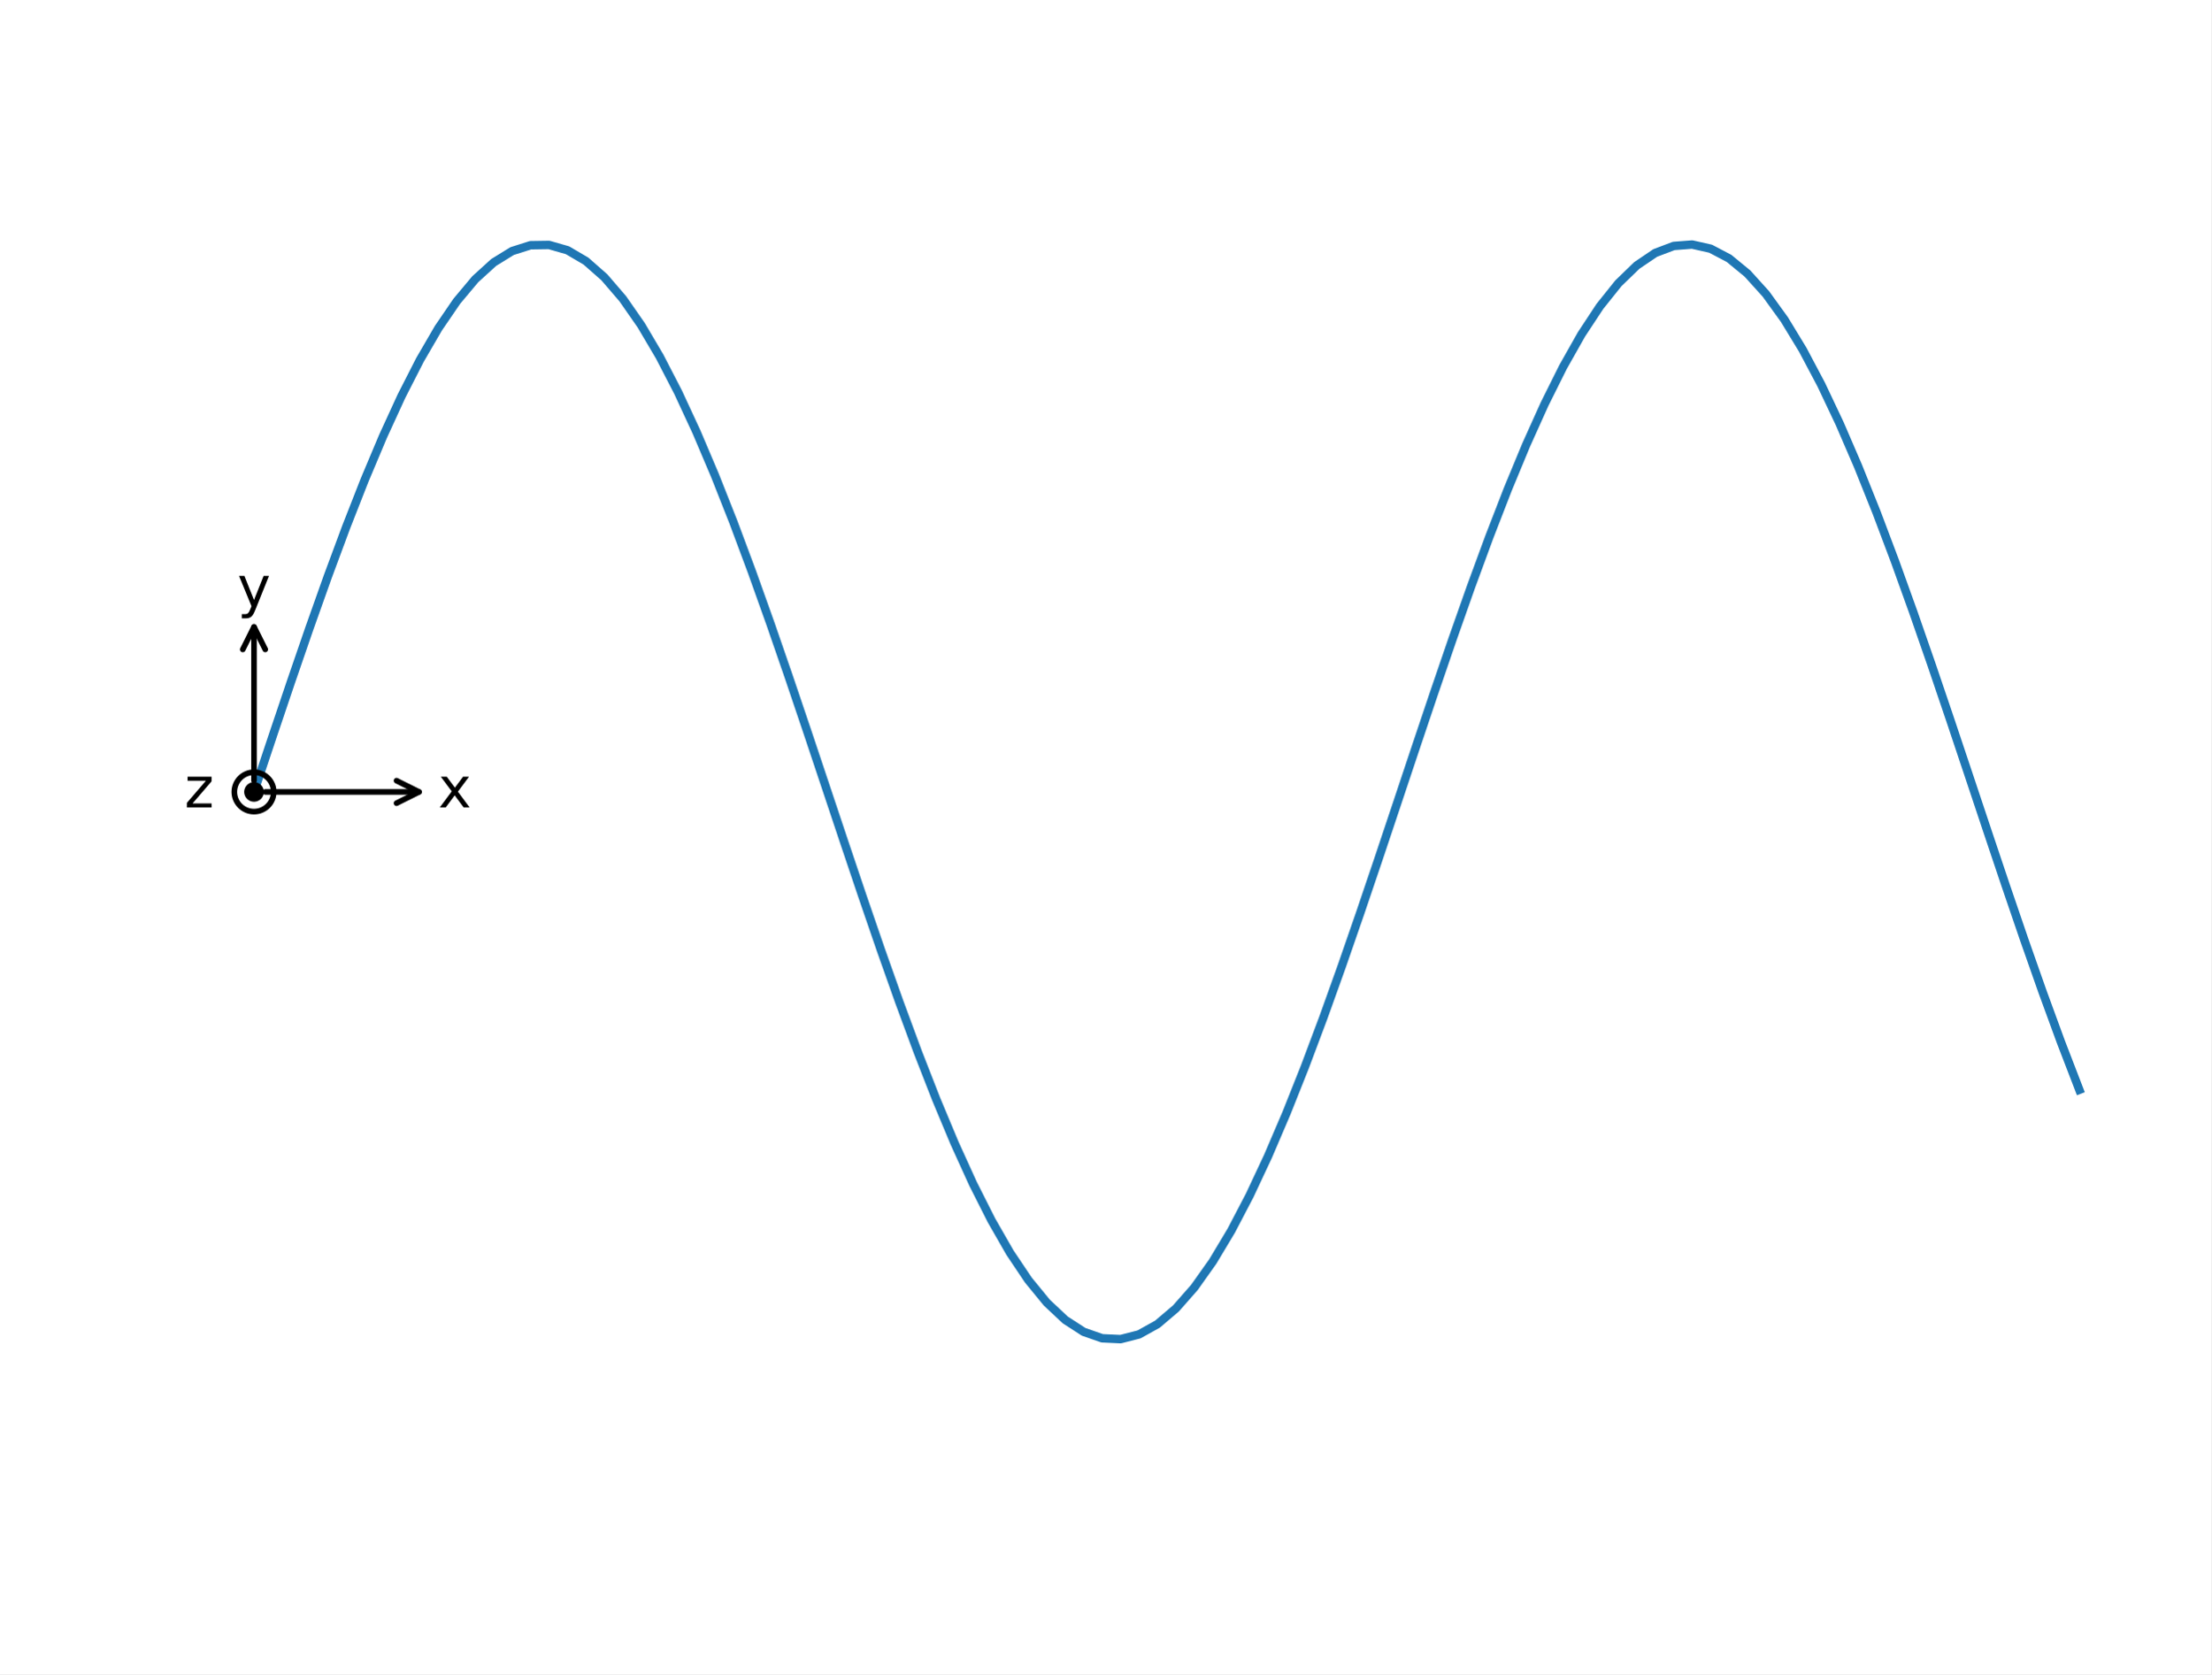
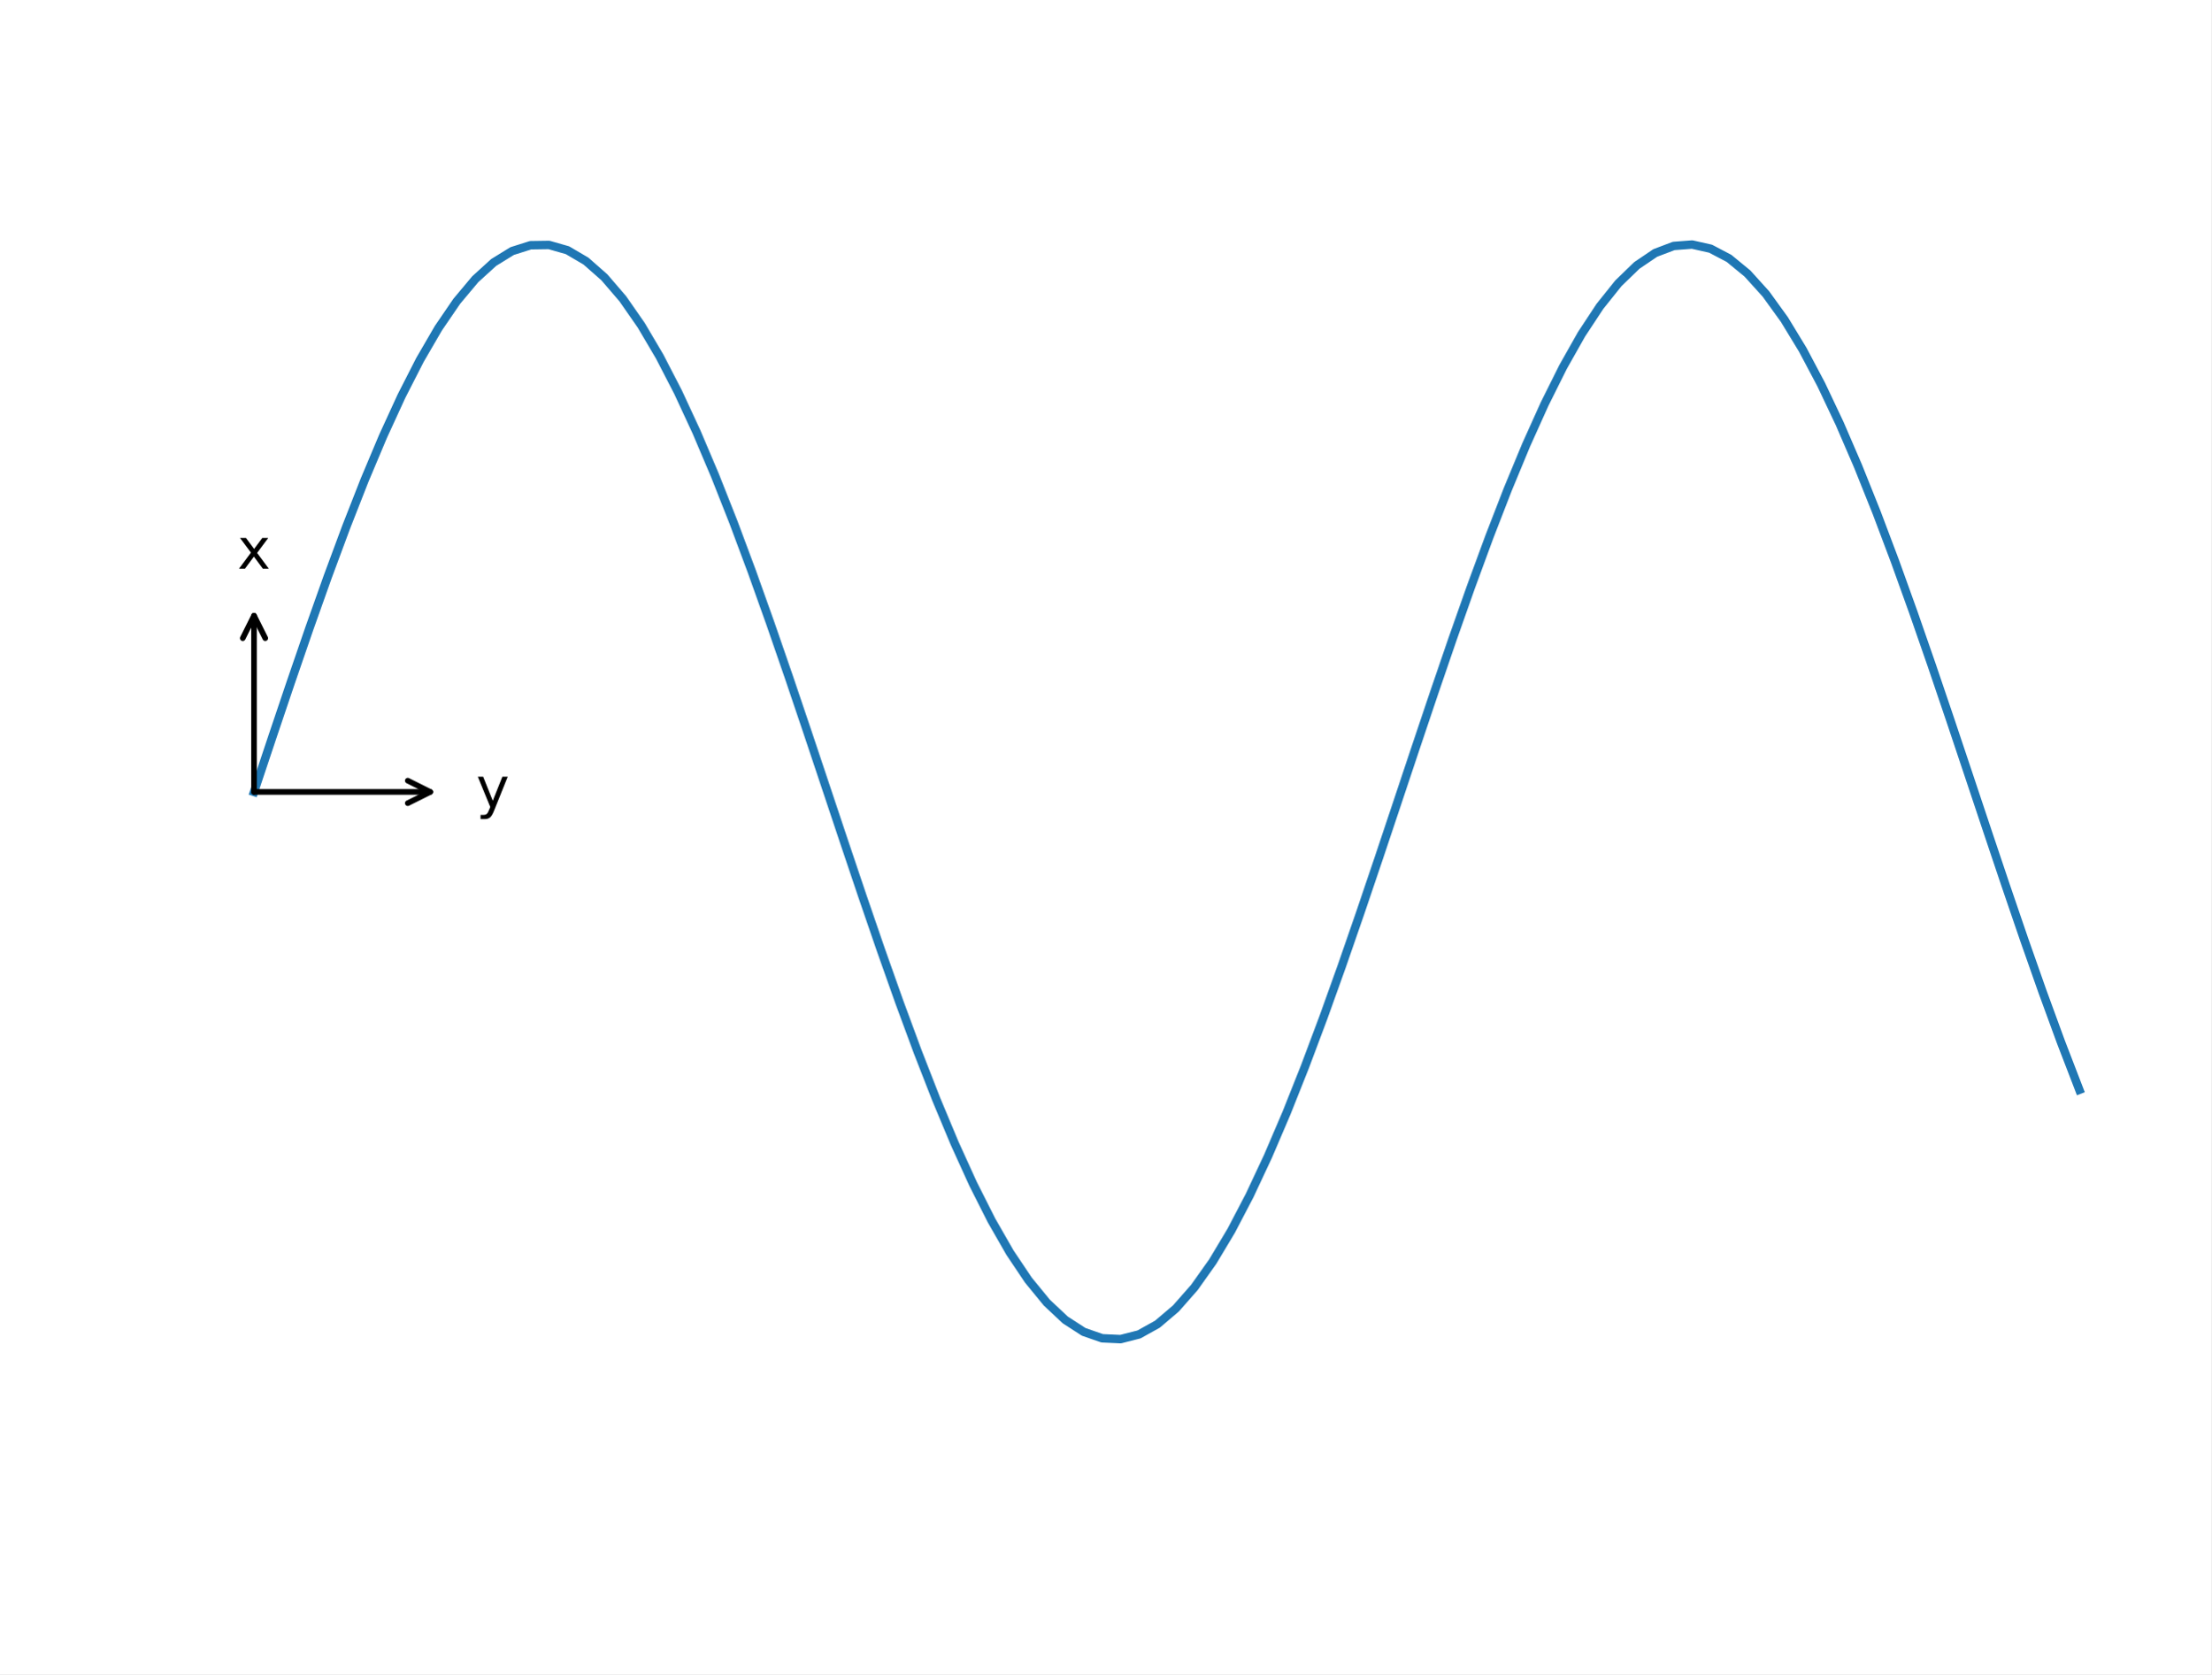
<svg xmlns="http://www.w3.org/2000/svg" xmlns:xlink="http://www.w3.org/1999/xlink" height="297.78pt" version="1.1" viewBox="0 0 393.262 297.78" width="393.262pt">
  <defs>
    <style type="text/css">
*{stroke-linecap:butt;stroke-linejoin:round;}
  </style>
  </defs>
  <g id="figure_1">
    <g id="patch_1">
      <path d="M 0 297.78  L 393.262 297.78  L 393.262 0  L 0 0  z " style="fill:#ffffff;" />
    </g>
    <g id="axes_1">
      <g id="line2d_1">
-         <path clip-path="url(#p0ba55d9d49)" d="M 45.175 140.861  L 48.454 131.04  L 51.734 121.319  L 55.013 111.797  L 58.292 102.571  L 61.572 93.736  L 64.851 85.381  L 68.13 77.591  L 71.41 70.447  L 74.689 64.021  L 77.968 58.377  L 81.248 53.575  L 84.527 49.663  L 87.806 46.68  L 91.086 44.657  L 94.365 43.615  L 97.644 43.565  L 100.924 44.506  L 104.203 46.43  L 107.482 49.316  L 110.762 53.136  L 114.041 57.849  L 117.32 63.409  L 120.6 69.759  L 123.879 76.834  L 127.158 84.561  L 130.438 92.862  L 133.717 101.652  L 136.996 110.843  L 140.276 120.339  L 143.555 130.044  L 146.834 139.86  L 150.114 149.686  L 153.393 159.422  L 156.672 168.968  L 159.952 178.229  L 163.231 187.108  L 166.51 195.516  L 169.79 203.366  L 173.069 210.58  L 176.348 217.082  L 179.628 222.808  L 182.907 227.698  L 186.186 231.703  L 189.466 234.782  L 192.745 236.903  L 196.025 238.046  L 199.304 238.197  L 202.583 237.357  L 205.863 235.532  L 209.142 232.743  L 212.421 229.017  L 215.701 224.392  L 218.98 218.916  L 222.259 212.643  L 225.539 205.64  L 228.818 197.975  L 232.097 189.729  L 235.377 180.984  L 238.656 171.83  L 241.935 162.361  L 245.215 152.672  L 248.494 142.863  L 251.773 133.034  L 255.053 123.284  L 258.332 113.714  L 261.611 104.42  L 264.891 95.498  L 268.17 87.038  L 271.449 79.127  L 274.729 71.845  L 278.008 65.267  L 281.287 59.46  L 284.567 54.482  L 287.846 50.385  L 291.125 47.21  L 294.405 44.99  L 297.684 43.747  L 300.963 43.495  L 304.243 44.235  L 307.522 45.959  L 310.801 48.652  L 314.081 52.284  L 317.36 56.82  L 320.639 62.212  L 323.919 68.406  L 327.198 75.338  L 330.477 82.939  L 333.757 91.13  L 337.036 99.828  L 340.315 108.944  L 343.595 118.386  L 346.874 128.057  L 350.153 137.858  L 353.433 147.69  L 356.712 157.452  L 359.991 167.045  L 363.271 176.372  L 366.55 185.336  L 369.829 193.847  " style="fill:none;stroke:#1f77b4;stroke-linecap:square;stroke-width:1.5;" />
-       </g>
-       <g id="line2d_2">
-         <path clip-path="url(#p0ba55d9d49)" d="M 45.175 140.861  " style="fill:none;stroke:#000000;stroke-linecap:square;stroke-width:1.5;" />
-         <defs>
-           <path d="M 0 1.25  C 0.332 1.25 0.649 1.118 0.884 0.884  C 1.118 0.649 1.25 0.332 1.25 0  C 1.25 -0.332 1.118 -0.649 0.884 -0.884  C 0.649 -1.118 0.332 -1.25 0 -1.25  C -0.332 -1.25 -0.649 -1.118 -0.884 -0.884  C -1.118 -0.649 -1.25 -0.332 -1.25 0  C -1.25 0.332 -1.118 0.649 -0.884 0.884  C -0.649 1.118 -0.332 1.25 0 1.25  z " id="m5d1984ad85" style="stroke:#000000;" />
-         </defs>
-         <g clip-path="url(#p0ba55d9d49)">
-           <use style="stroke:#000000;" x="45.175" xlink:href="#m5d1984ad85" y="140.861" />
-         </g>
-       </g>
-       <g id="line2d_3">
-         <path clip-path="url(#p0ba55d9d49)" d="M 45.175 140.861  " style="fill:none;stroke:#000000;stroke-linecap:square;stroke-width:1.5;" />
-         <defs>
-           <path d="M 0 3.5  C 0.928 3.5 1.819 3.131 2.475 2.475  C 3.131 1.819 3.5 0.928 3.5 0  C 3.5 -0.928 3.131 -1.819 2.475 -2.475  C 1.819 -3.131 0.928 -3.5 0 -3.5  C -0.928 -3.5 -1.819 -3.131 -2.475 -2.475  C -3.131 -1.819 -3.5 -0.928 -3.5 0  C -3.5 0.928 -3.131 1.819 -2.475 2.475  C -1.819 3.131 -0.928 3.5 0 3.5  z " id="m45896f6117" style="stroke:#000000;" />
-         </defs>
-         <g clip-path="url(#p0ba55d9d49)">
-           <use style="fill-opacity:0;stroke:#000000;" x="45.175" xlink:href="#m45896f6117" y="140.861" />
-         </g>
+         <path clip-path="url(#p799df10c0e)" d="M 45.175 140.861  L 48.454 131.04  L 51.734 121.319  L 55.013 111.797  L 58.292 102.571  L 61.572 93.736  L 64.851 85.381  L 68.13 77.591  L 71.41 70.447  L 74.689 64.021  L 77.968 58.377  L 81.248 53.575  L 84.527 49.663  L 87.806 46.68  L 91.086 44.657  L 94.365 43.615  L 97.644 43.565  L 100.924 44.506  L 104.203 46.43  L 107.482 49.316  L 110.762 53.136  L 114.041 57.849  L 117.32 63.409  L 120.6 69.759  L 123.879 76.834  L 127.158 84.561  L 130.438 92.862  L 133.717 101.652  L 136.996 110.843  L 140.276 120.339  L 143.555 130.044  L 146.834 139.86  L 150.114 149.686  L 153.393 159.422  L 156.672 168.968  L 159.952 178.229  L 163.231 187.108  L 166.51 195.516  L 169.79 203.366  L 173.069 210.58  L 176.348 217.082  L 179.628 222.808  L 182.907 227.698  L 186.186 231.703  L 189.466 234.782  L 192.745 236.903  L 196.025 238.046  L 199.304 238.197  L 202.583 237.357  L 205.863 235.532  L 209.142 232.743  L 212.421 229.017  L 215.701 224.392  L 218.98 218.916  L 222.259 212.643  L 225.539 205.64  L 228.818 197.975  L 232.097 189.729  L 235.377 180.984  L 238.656 171.83  L 241.935 162.361  L 245.215 152.672  L 248.494 142.863  L 251.773 133.034  L 255.053 123.284  L 258.332 113.714  L 261.611 104.42  L 264.891 95.498  L 268.17 87.038  L 271.449 79.127  L 274.729 71.845  L 278.008 65.267  L 281.287 59.46  L 284.567 54.482  L 287.846 50.385  L 291.125 47.21  L 294.405 44.99  L 297.684 43.747  L 300.963 43.495  L 304.243 44.235  L 307.522 45.959  L 310.801 48.652  L 314.081 52.284  L 317.36 56.82  L 320.639 62.212  L 323.919 68.406  L 327.198 75.338  L 330.477 82.939  L 333.757 91.13  L 337.036 99.828  L 340.315 108.944  L 343.595 118.386  L 346.874 128.057  L 350.153 137.858  L 353.433 147.69  L 356.712 157.452  L 359.991 167.045  L 363.271 176.372  L 366.55 185.336  L 369.829 193.847  " style="fill:none;stroke:#1f77b4;stroke-linecap:square;stroke-width:1.5;" />
      </g>
      <g id="patch_2">
-         <path d="M 45.175 138.86  Q 45.175 124.626 45.175 111.511  " style="fill:none;stroke:#000000;stroke-linecap:round;" />
-         <path d="M 43.175 115.511  L 45.175 111.511  L 47.175 115.511  " style="fill:none;stroke:#000000;stroke-linecap:round;" />
-       </g>
-       <g id="patch_3">
-         <path d="M 47.176 140.861  Q 61.41 140.861 74.525 140.861  " style="fill:none;stroke:#000000;stroke-linecap:round;" />
-         <path d="M 70.525 138.861  L 74.525 140.861  L 70.525 142.861  " style="fill:none;stroke:#000000;stroke-linecap:round;" />
+         <path d="M 45.175 109.514  Q 45.175 124.628 45.175 140.861  " style="fill:none;stroke:#000000;stroke-linecap:round;" />
+         <path d="M 43.175 113.514  L 45.175 109.514  L 47.175 113.514  " style="fill:none;stroke:#000000;stroke-linecap:round;" />
      </g>
      <g id="text_1">
        <defs>
          <path d="M 54.891 54.688  L 35.109 28.078  L 55.906 0  L 45.312 0  L 29.391 21.484  L 13.484 0  L 2.875 0  L 24.125 28.609  L 4.688 54.688  L 15.281 54.688  L 29.781 35.203  L 44.281 54.688  z " id="DejaVuSans-120" />
        </defs>
-         <g transform="translate(77.92754 143.6204)scale(0.1 -0.1)">
+         <g transform="translate(42.21554 101.155)scale(0.1 -0.1)">
          <use xlink:href="#DejaVuSans-120" />
        </g>
+       </g>
+       <g id="patch_3">
+         <path d="M 76.522 140.861  Q 61.408 140.861 45.175 140.861  " style="fill:none;stroke:#000000;stroke-linecap:round;" />
+         <path d="M 72.522 138.861  L 76.522 140.861  L 72.522 142.861  " style="fill:none;stroke:#000000;stroke-linecap:round;" />
      </g>
      <g id="text_2">
        <defs>
          <path d="M 32.172 -5.078  Q 28.375 -14.844 24.75 -17.812  Q 21.141 -20.797 15.094 -20.797  L 7.906 -20.797  L 7.906 -13.281  L 13.188 -13.281  Q 16.891 -13.281 18.938 -11.516  Q 21 -9.766 23.484 -3.219  L 25.094 0.875  L 2.984 54.688  L 12.5 54.688  L 29.594 11.922  L 46.688 54.688  L 56.203 54.688  z " id="DejaVuSans-121" />
        </defs>
-         <g transform="translate(42.21554 107.9084)scale(0.1 -0.1)">
+         <g transform="translate(84.68099 143.6204)scale(0.1 -0.1)">
          <use xlink:href="#DejaVuSans-121" />
-         </g>
-       </g>
-       <g id="text_3">
-         <defs>
-           <path d="M 5.516 54.688  L 48.188 54.688  L 48.188 46.484  L 14.406 7.172  L 48.188 7.172  L 48.188 0  L 4.297 0  L 4.297 8.203  L 38.094 47.516  L 5.516 47.516  z " id="DejaVuSans-122" />
-         </defs>
-         <g transform="translate(32.81106 143.6204)scale(0.1 -0.1)">
-           <use xlink:href="#DejaVuSans-122" />
        </g>
      </g>
    </g>
  </g>
  <defs>
-     <clipPath id="p0ba55d9d49">
+     <clipPath id="p799df10c0e">
      <rect height="266.112" width="357.12" x="28.942" y="7.79" />
    </clipPath>
  </defs>
</svg>
